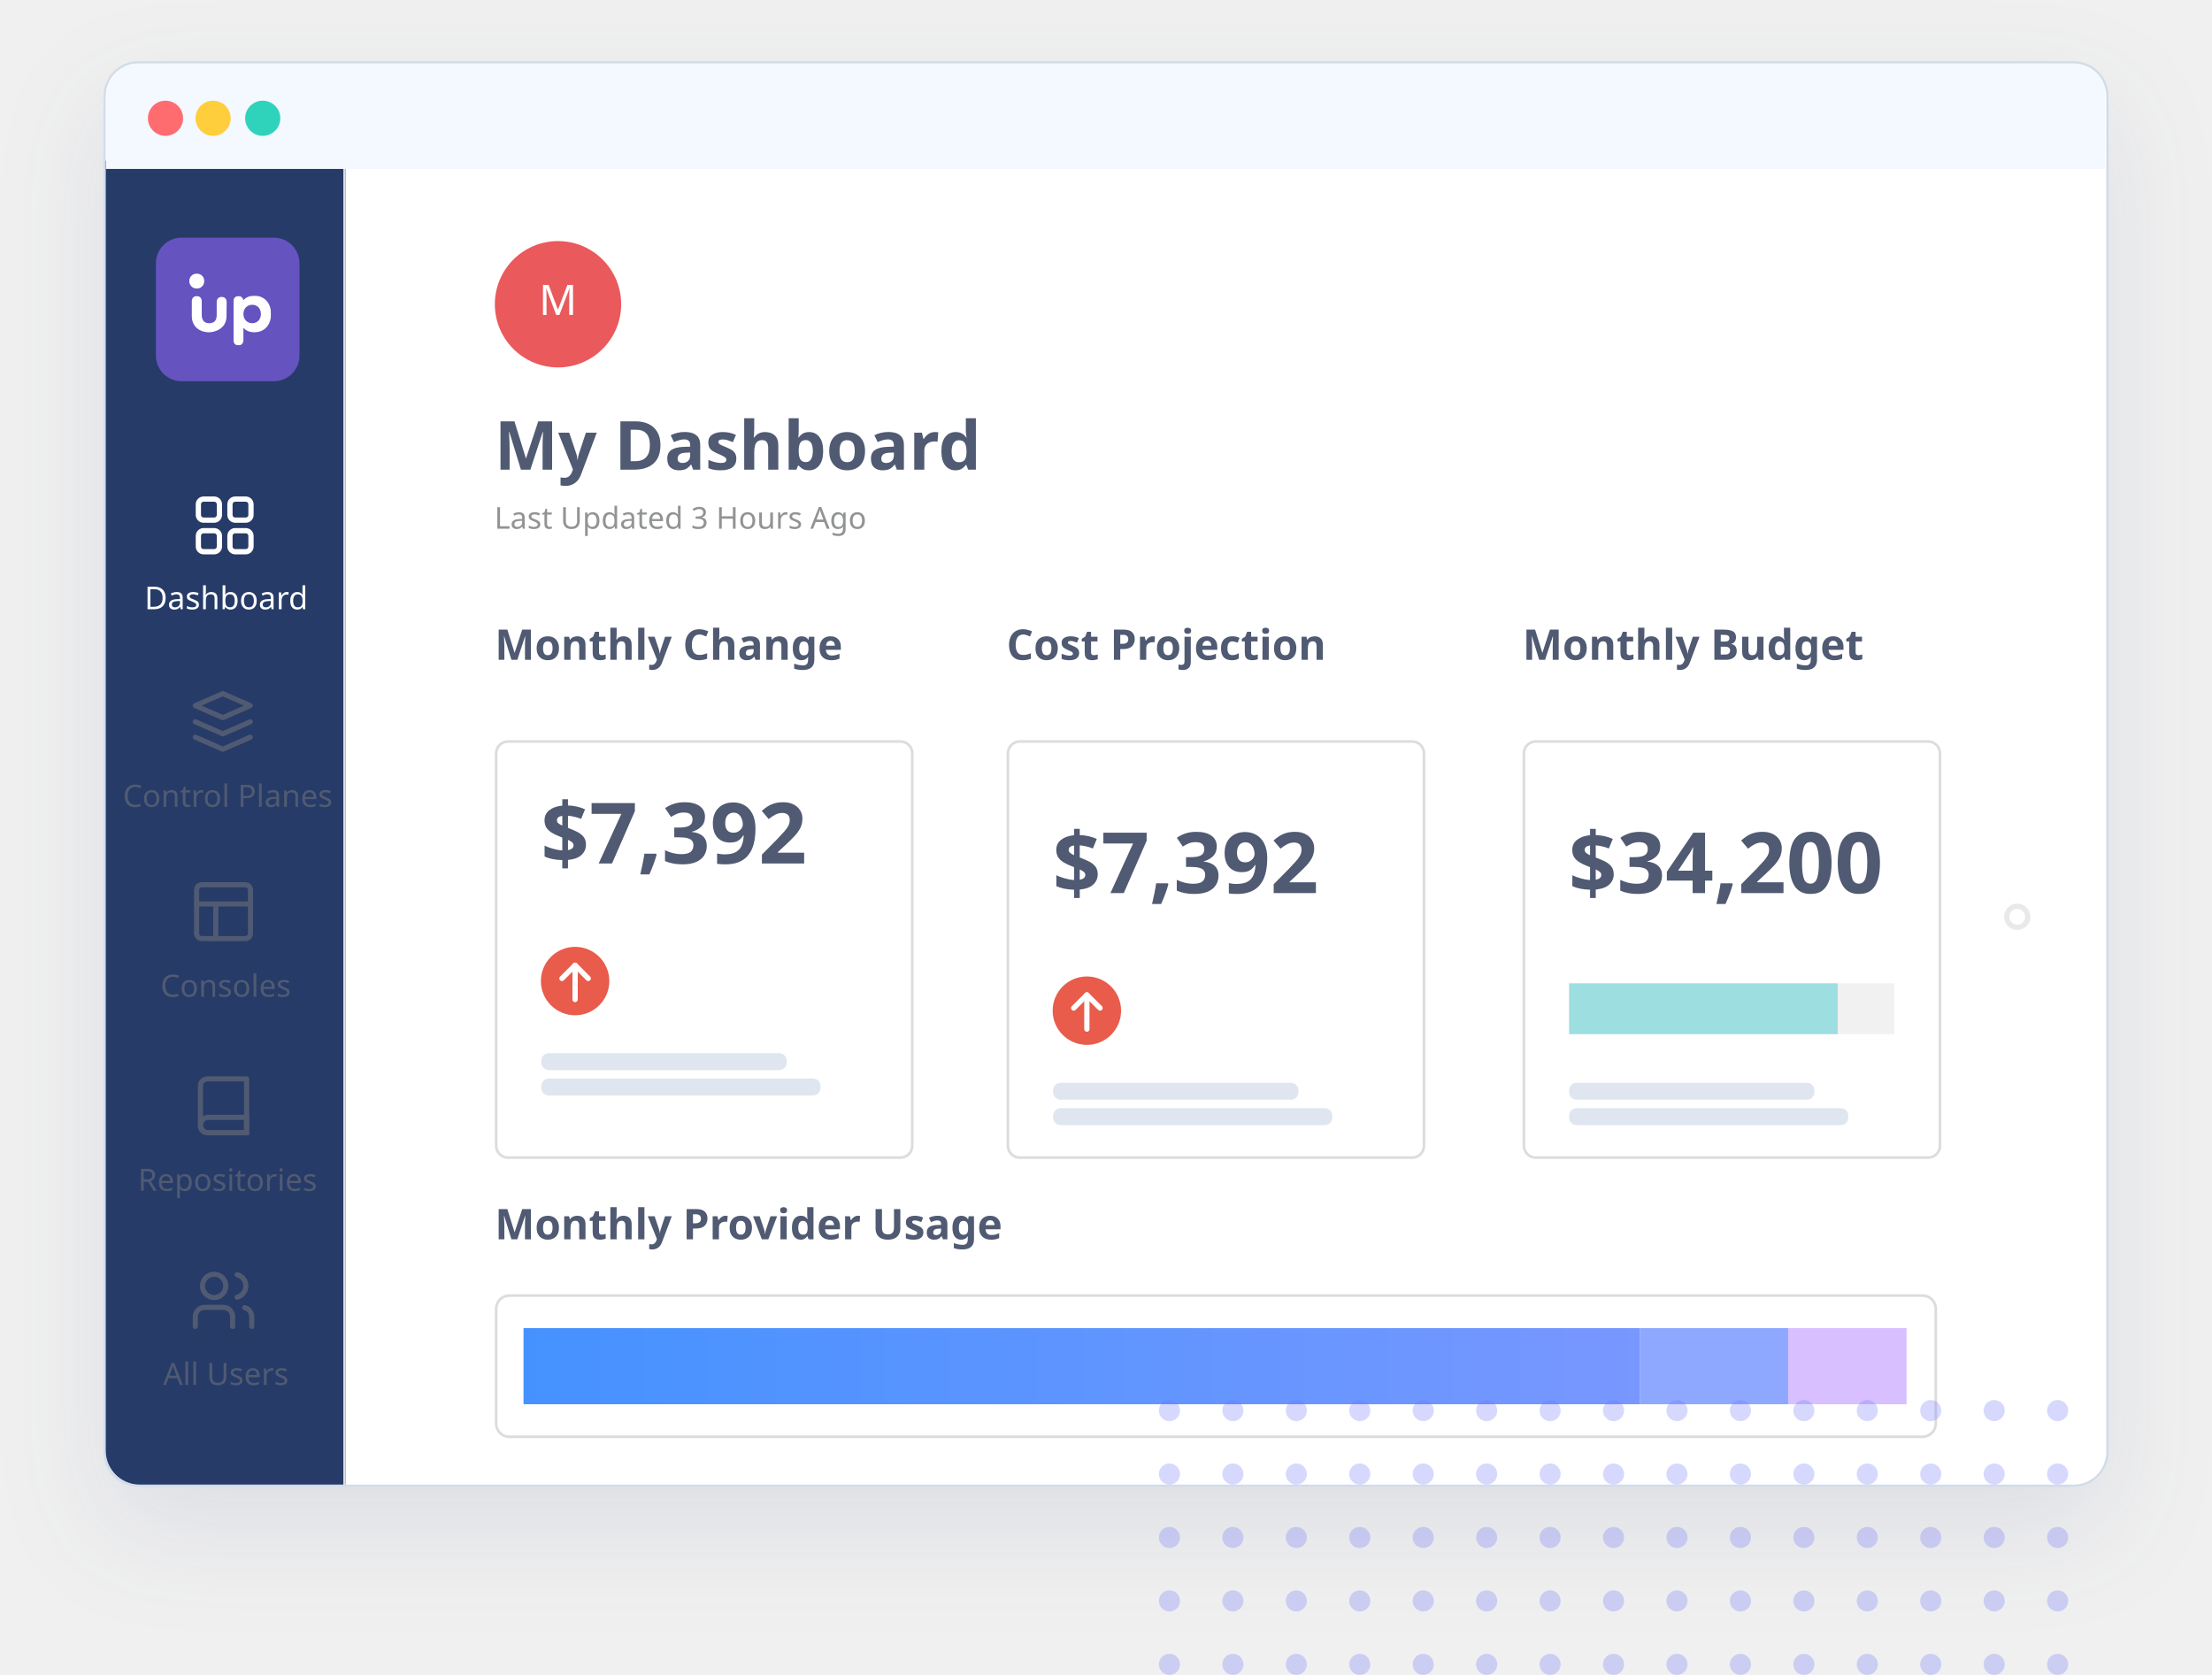
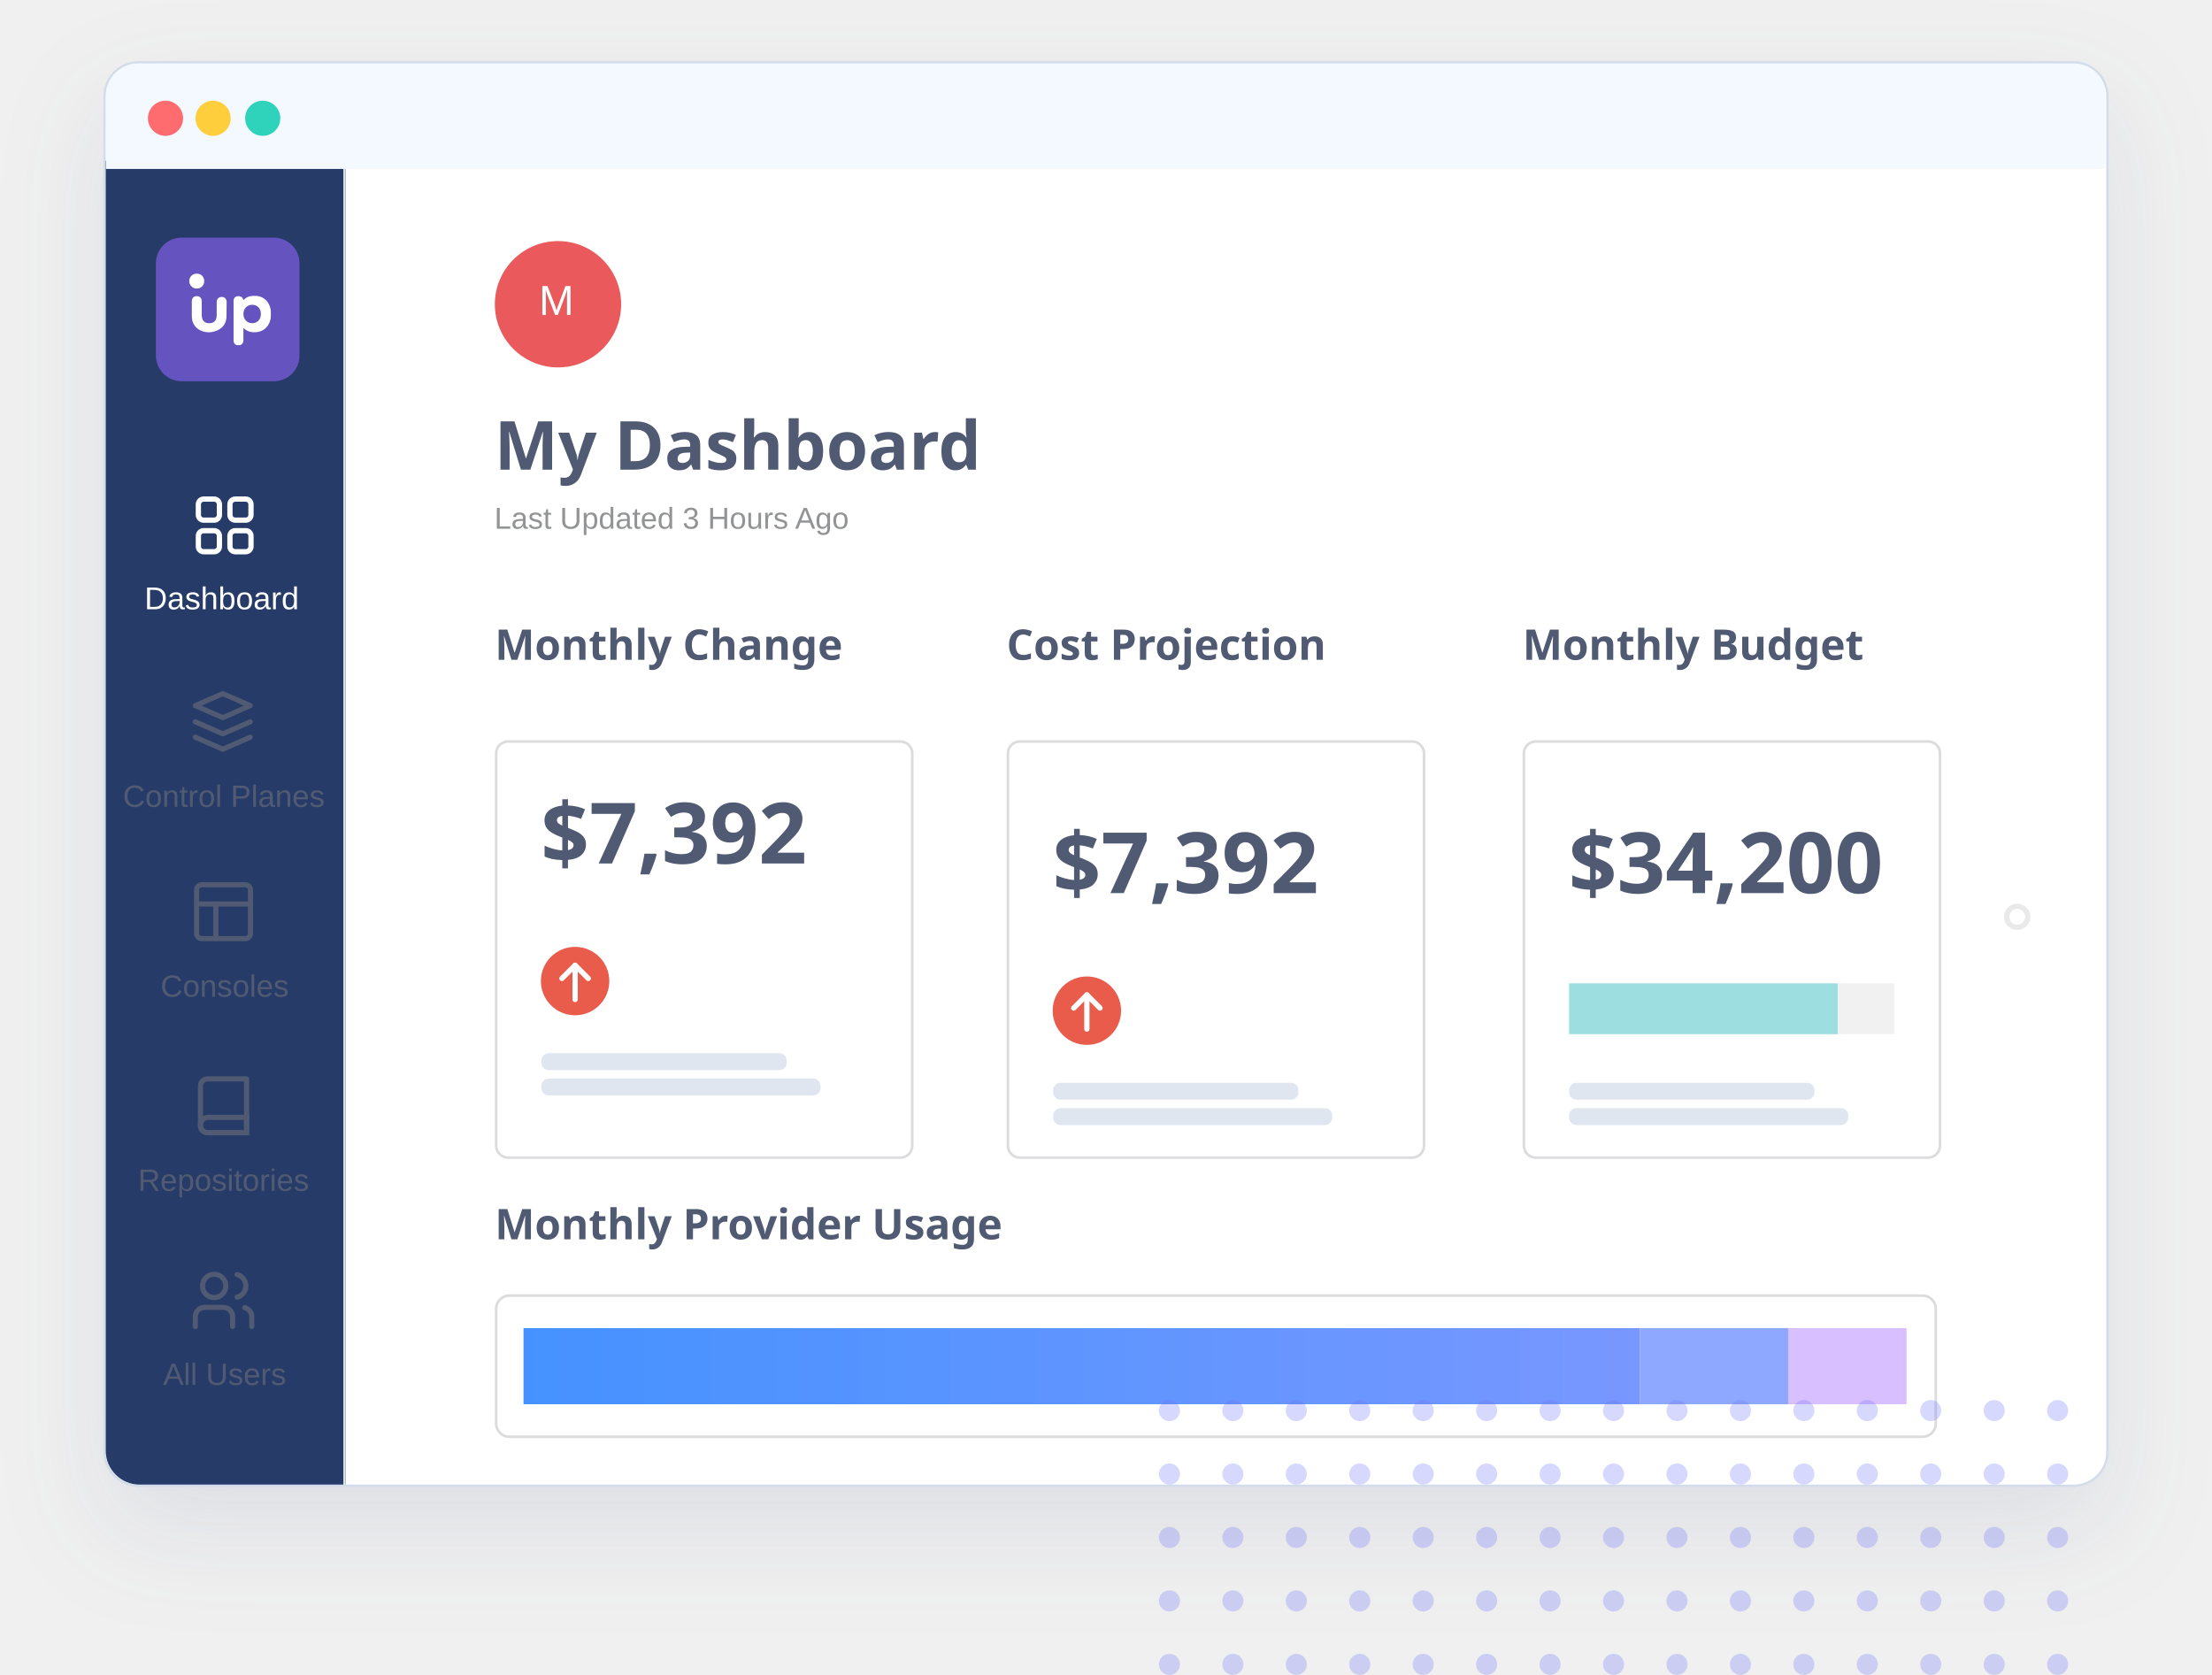
<svg xmlns="http://www.w3.org/2000/svg" xmlns:xlink="http://www.w3.org/1999/xlink" width="523px" height="396px" viewBox="0 0 523 396" version="1.1">
  <defs>
    <rect id="path-1" x="0" y="0" width="473" height="336" rx="8" />
    <filter x="-9.1%" y="-9.8%" width="118.2%" height="125.6%" filterUnits="objectBoundingBox" id="filter-3">
      <feMorphology radius="0.532" operator="dilate" in="SourceAlpha" result="shadowSpreadOuter1" />
      <feOffset dx="0" dy="10" in="shadowSpreadOuter1" result="shadowOffsetOuter1" />
      <feGaussianBlur stdDeviation="12.5" in="shadowOffsetOuter1" result="shadowBlurOuter1" />
      <feComposite in="shadowBlurOuter1" in2="SourceAlpha" operator="out" result="shadowBlurOuter1" />
      <feColorMatrix values="0 0 0 0 0.192   0 0 0 0 0.251   0 0 0 0 0.467  0 0 0 0.1 0" type="matrix" in="shadowBlurOuter1" />
    </filter>
    <polygon id="path-4" points="0 0 8.886 0 8.886 11.734 0 11.734" />
    <polygon id="path-6" points="0 0 3.56 0 3.56 3.561 0 3.561" />
    <linearGradient x1="50%" y1="0%" x2="50%" y2="100%" id="linearGradient-8">
      <stop stop-color="#7897FF" offset="0%" />
      <stop stop-color="#4592FF" offset="100%" />
    </linearGradient>
  </defs>
  <g id="Home" stroke="none" stroke-width="1" fill="none" fill-rule="evenodd">
    <g id="Home-v2" transform="translate(-758, -4033)">
      <g id="Group-27" transform="translate(783, 4048)">
        <g id="Group-15">
          <g id="Group-14">
            <mask id="mask-2" fill="white">
              <use xlink:href="#path-1" />
            </mask>
            <g id="Rectangle">
              <use fill="black" fill-opacity="1" filter="url(#filter-3)" xlink:href="#path-1" />
              <rect stroke="#D2DCEA" stroke-width="0.532" fill="#FFFFFF" fill-rule="evenodd" x="-0.266" y="-0.266" width="473.532" height="336.532" rx="8" />
            </g>
-             <text id="Title-Copy-103" mask="url(#mask-2)" font-family="Avenir-Black, Avenir" font-size="5.833" font-weight="700" line-spacing="9.114" fill="#505A72">
+             <text id="Title-Copy-103" mask="url(#mask-2)" font-family="'Avenir-Black', 'Arial Black', sans-serif" font-size="5.833" font-weight="700" line-spacing="9.114" fill="#505A72">
              <tspan x="346" y="181">provider-azure</tspan>
            </text>
            <g id="Text" mask="url(#mask-2)">
              <g transform="translate(235, 170)" id="Rectangle">
                <rect fill="#D2DCEA" opacity="0.718" x="0" y="0" width="58.134" height="3.509" rx="1.754" />
                <rect fill="#D2DCEA" opacity="0.718" x="0" y="5.924" width="66.403" height="3.509" rx="1.754" />
                <rect fill="#D2DCEA" opacity="0.718" x="0" y="11.393" width="60.89" height="3.509" rx="1.754" />
                <rect fill="#D2DCEA" opacity="0.718" x="0" y="17.317" width="54.375" height="3.509" rx="1.754" />
                <rect fill="#E7F0FC" x="0" y="25.064" width="66.403" height="3.509" rx="1.754" />
              </g>
            </g>
            <g id="Navigation/Desktop/Side/Minimized-with-Labels" mask="url(#mask-2)">
              <g transform="translate(-1, 23)">
                <rect id="Background" fill="#263B67" fill-rule="evenodd" x="0" y="0" width="57.702" height="324" />
                <polygon id="Vertical-HR" fill="#DCE0E6" fill-rule="evenodd" transform="translate(57.43984, 162) scale(-1, 1) translate(-57.43984, -162) " points="57.178 0 57.702 0 57.702 324 57.178 324" />
                <g id="Navigation/Desktop/Side/Minimized-with-Labels/Labels/Light-Nav-Unselected" fill="#FFFFFF" fill-rule="evenodd" transform="translate(4.602454, 125.3831)">
-                   <text id="Text" fill="none" font-family="Avenir-Roman, Avenir" font-size="7.275" font-weight="normal" line-spacing="12.124">
+                   <text id="Text" fill="none" font-family="'Avenir-Roman', 'Arial', sans-serif" font-size="7.275" font-weight="normal" line-spacing="12.124">
                    <tspan x="0.453" y="27.378" fill="#505A72">Control Planes</tspan>
                  </text>
                  <g id="Layers/24x24-Slate" fill="none" transform="translate(16.97403, 0)" stroke="#505A72" stroke-linecap="round" stroke-linejoin="round" stroke-width="1">
                    <g id="Group" transform="translate(0.606215, 0.606215)">
                      <polygon id="Stroke-5" stroke-width="1.212" points="6.492 4.52278937e-14 1.39991099e-14 2.84 6.492 5.681 12.985 2.84" />
                      <polyline id="Stroke-6" stroke-width="1.212" points="-2.69213653e-14 10.306 6.492 13.146 12.984 10.306" />
                      <polyline id="Stroke-7" stroke-width="1.212" points="-2.69213653e-14 6.668 6.492 9.509 12.984 6.668" />
                    </g>
                  </g>
                </g>
-                 <text id="Text-Copy" fill="none" font-family="Avenir-Roman, Avenir" font-size="7.466" font-weight="normal" line-spacing="12.444">
+                 <text id="Text-Copy" fill="none" font-family="'Avenir-Roman', 'Arial', sans-serif" font-size="7.466" font-weight="normal" line-spacing="12.444">
                  <tspan x="10.166" y="106.049" fill="#FFFFFF">Dashboard</tspan>
                </text>
                <g id="Group" stroke-width="1" fill="none" fill-rule="evenodd" transform="translate(22.90025, 80)" stroke-linecap="round" stroke-linejoin="round">
                  <rect id="Rectangle-path" stroke="#FFFFFF" stroke-width="1.244" x="0" y="0" width="4.978" height="4.978" rx="1.244" />
                  <rect id="Rectangle-path" stroke="#FFFFFF" stroke-width="1.244" x="7.466" y="0" width="4.978" height="4.978" rx="1.244" />
                  <rect id="Rectangle-path" stroke="#FFFFFF" stroke-width="1.244" x="7.466" y="7.466" width="4.978" height="4.978" rx="1.244" />
                  <rect id="Rectangle-path" stroke="#FFFFFF" stroke-width="1.244" x="0" y="7.466" width="4.978" height="4.978" rx="1.244" />
                </g>
                <g id="Navigation/Desktop/Side/Minimized-with-Labels/Labels/Light-Nav-Unselected" fill="#A6AEC1" fill-rule="evenodd" transform="translate(4.602454, 170.2741)">
-                   <text id="Text" fill="none" font-family="Avenir-Roman, Avenir" font-size="7.275" font-weight="normal" line-spacing="12.124">
+                   <text id="Text" fill="none" font-family="'Avenir-Roman', 'Arial', sans-serif" font-size="7.275" font-weight="normal" line-spacing="12.124">
                    <tspan x="9.35" y="27.378" fill="#505A72">Consoles</tspan>
                  </text>
                  <g id="Layout/24x24-Slate" fill="none" transform="translate(16.97403, 0)" stroke="#505A72" stroke-linecap="round" stroke-linejoin="round" stroke-width="1.212">
                    <rect id="Rectangle-path" x="0.909" y="0.909" width="12.731" height="12.731" rx="1.212" />
                    <line x1="0.909" y1="5.456" x2="13.64" y2="5.456" id="Shape" />
                    <line x1="5.456" y1="13.64" x2="5.456" y2="5.456" id="Shape" />
                  </g>
                </g>
                <g id="Navigation/Desktop/Side/Minimized-with-Labels/Labels/Light-Nav-Unselected" fill="#A6AEC1" fill-rule="evenodd" transform="translate(4.602454, 216.1651)">
-                   <text id="Text" fill="none" font-family="Avenir-Roman, Avenir" font-size="7.275" font-weight="normal" line-spacing="12.124">
+                   <text id="Text" fill="none" font-family="'Avenir-Roman', 'Arial', sans-serif" font-size="7.275" font-weight="normal" line-spacing="12.124">
                    <tspan x="4.033" y="27.378" fill="#505A72">Repositories</tspan>
                  </text>
                  <g id="Repository/24x24/Slate" fill="none" transform="translate(16.97403, 0)" stroke="#505A72" stroke-width="1.212">
                    <path d="M3.637,10.003 L12.731,10.003 L12.731,10.003 L12.731,13.64 L3.637,13.64 C2.633,13.64 1.819,12.826 1.819,11.821 C1.819,10.817 2.633,10.003 3.637,10.003 Z" id="Rectangle" />
                    <path d="M3.524,0.909 L12.731,0.909 L12.731,13.64 L3.524,13.64 C2.582,13.64 1.819,12.927 1.819,12.049 L1.819,2.501 C1.819,1.622 2.582,0.909 3.524,0.909 Z" id="Shape" stroke-linecap="round" stroke-linejoin="round" />
                  </g>
                </g>
                <g id="Navigation/Desktop/Side/Minimized-with-Labels/Labels/Light-Nav-Unselected" fill="#A6AEC1" fill-rule="evenodd" transform="translate(4.602454, 262.0561)">
-                   <text id="Text" fill="none" font-family="Avenir-Roman, Avenir" font-size="7.275" font-weight="normal" line-spacing="12.124">
+                   <text id="Text" fill="none" font-family="'Avenir-Roman', 'Arial', sans-serif" font-size="7.275" font-weight="normal" line-spacing="12.124">
                    <tspan x="9.965" y="27.378" fill="#505A72">All Users</tspan>
                  </text>
                  <g id="Users/24x24-Slate" fill="none" transform="translate(16.97403, 0)" stroke="#505A72" stroke-linecap="round" stroke-linejoin="round" stroke-width="1">
                    <g id="Group" transform="translate(0.606215, 1.212431)">
                      <path d="M8.818,12.345 L8.818,10.03 C8.818,9.154 8.306,8.397 7.565,8.041 C7.277,7.903 6.954,7.826 6.613,7.826 L2.204,7.826 C0.987,7.826 3.99513061e-13,8.813 3.99513061e-13,10.03 L3.99513061e-13,12.345" id="Shape" stroke-width="1.212" />
                      <path d="M13.337,12.345 L13.337,10.03 C13.336,9.026 12.656,8.148 11.683,7.897" id="Shape" stroke-width="1.212" />
                      <circle id="Oval" stroke-width="1.212" cx="4.45" cy="2.756" r="2.756" />
                      <path d="M9.879,0.09 C11.098,0.402 11.951,1.5 11.951,2.759 C11.951,4.018 11.098,5.116 9.879,5.428" id="Shape" stroke-width="1.212" />
                    </g>
                  </g>
                </g>
                <g id="Navigation/Desktop/Side/Minimized-with-Labels/Labels/Light-Nav-Unselected" fill="#A6AEC1" fill-rule="evenodd" transform="translate(4.602454, 315.8381)">
-                   <text id="Text" fill="none" font-family="Avenir-Roman, Avenir" font-size="7.275" font-weight="normal" line-spacing="12.124">
+                   <text id="Text" fill="none" font-family="'Avenir-Roman', 'Arial', sans-serif" font-size="7.275" font-weight="normal" line-spacing="12.124">
                    <tspan x="12.653" y="27.378" fill="#505A72">Robots</tspan>
                  </text>
                  <g id="Robot/24x24/Slate" fill="none" transform="translate(16.97403, 0)" stroke="#505A72" stroke-linecap="round" stroke-linejoin="round" stroke-width="1">
                    <g id="Group" transform="translate(0.606215, 0.606215)">
                      <rect id="Rectangle-path" stroke-width="1.212" x="0" y="0" width="13.337" height="13.337" rx="3.637" />
                      <path d="M6.769,4.244 C8.164,4.244 9.295,5.374 9.295,6.769 C9.295,8.164 8.164,9.295 6.769,9.295 C5.374,9.295 4.244,8.164 4.244,6.769 C4.244,5.374 5.374,4.244 6.769,4.244 Z" id="Rectangle-path" stroke-width="1.212" />
                    </g>
                  </g>
                </g>
                <g id="Logo" stroke-width="1" fill="none" fill-rule="evenodd" transform="translate(12.86405, 18.18646)">
                  <rect id="Rectangle" fill="#6553C0" x="0" y="0" width="33.948" height="33.948" rx="6.062" />
                  <g id="Group-4" transform="translate(7.880798, 8.487014)">
                    <path d="M8.842,6.766 L8.809,10.068 C8.809,13.243 5.752,13.886 4.689,13.886 C2.476,13.886 0.608,12.539 0.608,10.068 L0.608,6.578 C0.608,5.806 1.053,5.343 1.775,5.343 C2.513,5.343 2.958,5.806 2.958,6.578 L2.958,9.803 C2.958,11.056 3.591,11.742 4.689,11.742 C5.855,11.742 6.492,11.158 6.492,9.803 L6.492,6.766 C6.492,5.994 6.938,5.531 7.676,5.531 C8.397,5.531 8.842,5.994 8.842,6.766" id="Fill-1" fill="#FFFFFF" />
                    <g id="Group-5" transform="translate(10.45552, 5.240307)">
                      <mask id="mask-5" fill="white">
                        <use xlink:href="#path-4" />
                      </mask>
                      <g id="Clip-4" />
                      <path d="M6.484,4.323 C6.484,3.019 5.643,2.144 4.443,2.144 C3.225,2.144 2.35,3.054 2.35,4.323 C2.35,5.592 3.225,6.502 4.443,6.502 C5.643,6.502 6.484,5.609 6.484,4.323 M8.886,4.323 C8.886,6.948 7.307,8.646 4.923,8.646 C3.843,8.646 2.967,8.269 2.384,7.616 L2.35,7.616 L2.35,10.481 C2.35,11.253 1.904,11.734 1.166,11.734 C0.446,11.734 0,11.253 0,10.481 L0,1.338 C0,0.566 0.446,0.103 1.166,0.103 C1.8,0.103 2.23,0.446 2.333,1.046 L2.367,1.046 C2.95,0.377 3.825,0 4.923,0 C7.307,0 8.886,1.698 8.886,4.323" id="Fill-3" fill="#FFFFFF" mask="url(#mask-5)" />
                    </g>
                    <g id="Group-8">
                      <mask id="mask-7" fill="white">
                        <use xlink:href="#path-6" />
                      </mask>
                      <g id="Clip-7" />
                      <path d="M3.56,1.78 C3.56,2.764 2.764,3.561 1.78,3.561 C0.797,3.561 -0,2.764 -0,1.78 C-0,0.797 0.797,-0 1.78,-0 C2.764,-0 3.56,0.797 3.56,1.78" id="Fill-6" fill="#FFFFFF" mask="url(#mask-7)" />
                    </g>
                  </g>
                </g>
              </g>
            </g>
            <g id="Text" mask="url(#mask-2)">
              <g transform="translate(345, 190)" id="Rectangle">
                <rect fill="#D2DCEA" opacity="0.718" x="0" y="0" width="58.134" height="3.509" rx="1.754" />
                <rect fill="#D2DCEA" opacity="0.718" x="0" y="5.924" width="66.403" height="3.509" rx="1.754" />
                <rect fill="#D2DCEA" opacity="0.718" x="0" y="11.393" width="60.89" height="3.509" rx="1.754" />
                <rect fill="#D2DCEA" opacity="0.718" x="0" y="17.317" width="54.375" height="3.509" rx="1.754" />
                <rect fill="#E7F0FC" x="0" y="25.064" width="66.403" height="3.509" rx="1.754" />
              </g>
            </g>
            <g id="Margins/Header/Subtext-and-Buttons" mask="url(#mask-2)">
              <g transform="translate(91.89873, 80.03798)">
-                 <text id="My-Dashboard" font-family="Avenir-Black, Avenir" font-size="16" font-weight="700" line-spacing="17.863">
+                 <text id="My-Dashboard" font-family="'Avenir-Black', 'Arial Black', sans-serif" font-size="16" font-weight="700" line-spacing="17.863">
                  <tspan x="0" y="16" fill="#505A72">My Dashboard</tspan>
                </text>
-                 <text id="Subtext" font-family="Avenir-Roman, Avenir" font-size="7.145" font-weight="normal" line-spacing="10.208">
+                 <text id="Subtext" font-family="'Avenir-Roman', 'Arial', sans-serif" font-size="7.145" font-weight="normal" line-spacing="10.208">
                  <tspan x="0" y="29.967" fill="#929394">Last Updated 3 Hours Ago</tspan>
                </text>
              </g>
            </g>
            <g id="Avatar/Companies/48x48-Copy-2" mask="url(#mask-2)">
              <g transform="translate(92, 42)">
                <circle id="Oval-2" fill="#EA595B" fill-rule="evenodd" cx="14.933" cy="14.933" r="14.933" />
-                 <text id="M" fill="none" font-family="Avenir-Roman, Avenir" font-size="9.955" font-weight="normal" line-spacing="15.555">
+                 <text id="M" fill="none" font-family="'Avenir-Roman', 'Arial', sans-serif" font-size="9.955" font-weight="normal" line-spacing="15.555">
                  <tspan x="10.418" y="17.466" fill="#FFFFFF">M</tspan>
                </text>
              </g>
            </g>
            <path d="M4.253,1.11910481e-13 L468.468,1.11910481e-13 C470.817,1.41885212e-13 472.722,1.904 472.722,4.253 L472.722,24.945 L472.722,24.945 L0,24.945 L0,4.253 C-2.8766438e-16,1.904 1.904,1.14118334e-13 4.253,1.11910481e-13 Z" id="Rectangle" fill="#F4F8FF" mask="url(#mask-2)" />
            <circle id="Oval" fill="#FF6C70" mask="url(#mask-2)" cx="14.131" cy="12.962" r="4.157" />
            <circle id="Oval-Copy" fill="#FFCE3C" mask="url(#mask-2)" cx="25.381" cy="12.962" r="4.157" />
            <circle id="Oval-Copy-2" fill="#2FD3BC" mask="url(#mask-2)" cx="37.119" cy="12.962" r="4.157" />
          </g>
          <g id="Cards/Standard-Copy-2" transform="translate(92, 159.9988)" fill="#FFFFFF" stroke="#DCDCDE" stroke-width="0.622">
            <path d="M95.889,0.312 L3.111,0.312 C2.338,0.312 1.638,0.626 1.131,1.132 C0.624,1.639 0.311,2.339 0.311,3.112 L0.311,95.89 C0.311,96.663 0.624,97.363 1.131,97.87 C1.638,98.377 2.338,98.69 3.111,98.69 L95.889,98.69 C96.662,98.69 97.362,98.377 97.869,97.87 C98.376,97.363 98.689,96.663 98.689,95.89 L98.689,3.112 C98.689,2.339 98.376,1.639 97.869,1.132 C97.362,0.626 96.662,0.312 95.889,0.312 Z" id="Rectangle-21-Copy-2" />
          </g>
          <g id="Cards/Standard-Copy-14" transform="translate(213, 159.9988)" fill="#FFFFFF" stroke="#DCDCDE" stroke-width="0.622">
            <path d="M95.889,0.312 L3.111,0.312 C2.338,0.312 1.638,0.626 1.131,1.132 C0.624,1.639 0.311,2.339 0.311,3.112 L0.311,95.89 C0.311,96.663 0.624,97.363 1.131,97.87 C1.638,98.377 2.338,98.69 3.111,98.69 L95.889,98.69 C96.662,98.69 97.362,98.377 97.869,97.87 C98.376,97.363 98.689,96.663 98.689,95.89 L98.689,3.112 C98.689,2.339 98.376,1.639 97.869,1.132 C97.362,0.626 96.662,0.312 95.889,0.312 Z" id="Rectangle-21-Copy-2" />
          </g>
          <rect id="Rectangle" fill="#D2DCEA" opacity="0.718" x="103" y="234" width="58" height="4" rx="1.754" />
          <rect id="Rectangle-Copy-3" fill="#D2DCEA" opacity="0.718" x="224" y="241" width="58" height="4" rx="1.754" />
          <rect id="Rectangle" fill="#D2DCEA" opacity="0.718" x="103" y="240" width="66" height="4" rx="1.754" />
          <rect id="Rectangle-Copy-4" fill="#D2DCEA" opacity="0.718" x="224" y="247" width="66" height="4" rx="1.754" />
-           <text id="Monthly-Change" font-family="Avenir-Black, Avenir" font-size="10" font-weight="700" line-spacing="15.555" fill="#505A72">
+           <text id="Monthly-Change" font-family="'Avenir-Black', 'Arial Black', sans-serif" font-size="10" font-weight="700" line-spacing="15.555" fill="#505A72">
            <tspan x="92" y="141">Monthly Change</tspan>
          </text>
-           <text id="Cost-Projection" font-family="Avenir-Black, Avenir" font-size="10" font-weight="700" line-spacing="15.555" fill="#505A72">
+           <text id="Cost-Projection" font-family="'Avenir-Black', 'Arial Black', sans-serif" font-size="10" font-weight="700" line-spacing="15.555" fill="#505A72">
            <tspan x="213" y="141">Cost Projection</tspan>
          </text>
-           <text id="Monthly-Budget" font-family="Avenir-Black, Avenir" font-size="10" font-weight="700" line-spacing="15.555" fill="#505A72">
+           <text id="Monthly-Budget" font-family="'Avenir-Black', 'Arial Black', sans-serif" font-size="10" font-weight="700" line-spacing="15.555" fill="#505A72">
            <tspan x="335" y="141">Monthly Budget</tspan>
          </text>
-           <text id="$7,392" font-family="Avenir-Black, Avenir" font-size="20" font-weight="700" line-spacing="31.11" fill="#505A72">
+           <text id="$7,392" font-family="'Avenir-Black', 'Arial Black', sans-serif" font-size="20" font-weight="700" line-spacing="31.11" fill="#505A72">
            <tspan x="102.888" y="189.153">$7,392</tspan>
          </text>
-           <text id="$7,392-copy" font-family="Avenir-Black, Avenir" font-size="20" font-weight="700" line-spacing="31.11" fill="#505A72">
+           <text id="$7,392-copy" font-family="'Avenir-Black', 'Arial Black', sans-serif" font-size="20" font-weight="700" line-spacing="31.11" fill="#505A72">
            <tspan x="223.888" y="196.153">$7,392</tspan>
          </text>
          <circle id="Oval" fill="#E95B4B" cx="110.976" cy="216.951" r="8.089" />
          <circle id="Oval-Copy-5" fill="#E95B4B" cx="231.976" cy="223.951" r="8.089" />
          <g id="Arrow-Up/16x16" transform="translate(107.8653, 213.2182)" stroke="#FFFFFF" stroke-linecap="round" stroke-linejoin="round" stroke-width="1.244">
            <line x1="3.111" y1="8.089" x2="3.111" y2="0" id="Shape" />
            <polyline id="Shape" points="0 3.111 3.111 0 6.222 3.111" />
          </g>
          <g id="Arrow-Up/16x16-Copy-2" transform="translate(228.8653, 220.2182)" stroke="#FFFFFF" stroke-linecap="round" stroke-linejoin="round" stroke-width="1.244">
            <line x1="3.111" y1="8.089" x2="3.111" y2="0" id="Shape" />
            <polyline id="Shape" points="0 3.111 3.111 0 6.222 3.111" />
          </g>
          <g id="Cards/Standard-Copy-14" transform="translate(335, 159.9988)" fill="#FFFFFF" stroke="#DCDCDE" stroke-width="0.622">
            <path d="M95.889,0.312 L3.111,0.312 C2.338,0.312 1.638,0.626 1.131,1.132 C0.624,1.639 0.311,2.339 0.311,3.112 L0.311,95.89 C0.311,96.663 0.624,97.363 1.131,97.87 C1.638,98.377 2.338,98.69 3.111,98.69 L95.889,98.69 C96.662,98.69 97.362,98.377 97.869,97.87 C98.376,97.363 98.689,96.663 98.689,95.89 L98.689,3.112 C98.689,2.339 98.376,1.639 97.869,1.132 C97.362,0.626 96.662,0.312 95.889,0.312 Z" id="Rectangle-21-Copy-2" />
          </g>
          <rect id="Rectangle-Copy-3" fill="#D2DCEA" opacity="0.718" x="346" y="241" width="58" height="4" rx="1.754" />
          <rect id="Rectangle-Copy-4" fill="#D2DCEA" opacity="0.718" x="346" y="247" width="66" height="4" rx="1.754" />
-           <text id="$34,200" font-family="Avenir-Black, Avenir" font-size="20" font-weight="700" line-spacing="31.11" fill="#505A72">
+           <text id="$34,200" font-family="'Avenir-Black', 'Arial Black', sans-serif" font-size="20" font-weight="700" line-spacing="31.11" fill="#505A72">
            <tspan x="345.888" y="196.153">$34,200</tspan>
          </text>
          <g id="Arrow-Up/16x16-Copy-2" transform="translate(350.8653, 220.2182)" stroke="#FFFFFF" stroke-linecap="round" stroke-linejoin="round" stroke-width="1.244">
            <line x1="3.111" y1="8.089" x2="3.111" y2="0" id="Shape" />
            <polyline id="Shape" points="0 3.111 3.111 0 6.222 3.111" />
          </g>
          <circle id="Oval-6" stroke="#E9E9E9" stroke-width="1.244" fill="#FFFFFF" cx="451.949" cy="201.752" r="2.489" />
          <g id="Cards/Standard-Copy-6" transform="translate(91.77805, 290.1097)" fill="#FFFFFF" stroke="#DCDCDE" stroke-width="0.622">
            <rect id="Rectangle-21-Copy-2" x="0.533" y="1.201" width="340.378" height="33.378" rx="3.111" />
          </g>
-           <text id="Monthly-Provider-Usa" font-family="Avenir-Black, Avenir" font-size="10" font-weight="700" line-spacing="15.555" fill="#505A72">
+           <text id="Monthly-Provider-Usa" font-family="'Avenir-Black', 'Arial Black', sans-serif" font-size="10" font-weight="700" line-spacing="15.555" fill="#505A72">
            <tspan x="92" y="278">Monthly Provider Usage</tspan>
          </text>
          <rect id="Path" fill="url(#linearGradient-8)" transform="translate(230.7781, 308) rotate(-270) translate(-230.7781, -308) " x="221.778" y="176" width="18" height="264" />
          <rect id="Path-Copy-3" fill="#8EA8FF" transform="translate(380.7781, 308) rotate(-270) translate(-380.7781, -308) " x="371.778" y="290" width="18" height="36" />
          <rect id="Path-Copy-4" fill="#D8BFFF" transform="translate(411.7781, 308) rotate(-270) translate(-411.7781, -308) " x="402.778" y="294" width="18" height="28" />
          <g id="Group-2-Copy" transform="translate(384.7132, 223.2307) scale(-1, 1) rotate(270) translate(-384.7132, -223.2307) translate(378.2132, 184.2307)">
            <polygon id="Path" fill="#F1F1F1" points="0.231 0.825 12.231 0.825 12.231 77.713 0.231 77.713" />
            <polygon id="Path" fill="#9DDEE1" points="0.231 14.213 12.231 14.213 12.231 77.713 0.231 77.713" />
          </g>
        </g>
        <g id="Group-19-Copy-7" opacity="0.277" transform="translate(249, 316)" fill="#6C72FC">
          <circle id="Oval" cx="77.5" cy="2.5" r="2.5" />
          <circle id="Oval-Copy-6" cx="77.5" cy="17.5" r="2.5" />
          <circle id="Oval-Copy-12" cx="77.5" cy="32.5" r="2.5" />
          <circle id="Oval-Copy-18" cx="77.5" cy="47.5" r="2.5" />
          <circle id="Oval-Copy-24" cx="77.5" cy="62.5" r="2.5" />
          <circle id="Oval-Copy-2" cx="107.5" cy="2.5" r="2.5" />
          <circle id="Oval-Copy-7" cx="107.5" cy="17.5" r="2.5" />
          <circle id="Oval-Copy-13" cx="107.5" cy="32.5" r="2.5" />
          <circle id="Oval-Copy-19" cx="107.5" cy="47.5" r="2.5" />
          <circle id="Oval-Copy-25" cx="107.5" cy="62.5" r="2.5" />
          <circle id="Oval-Copy-4" cx="137.5" cy="2.5" r="2.5" />
          <circle id="Oval-Copy-8" cx="137.5" cy="17.5" r="2.5" />
          <circle id="Oval-Copy-14" cx="137.5" cy="32.5" r="2.5" />
          <circle id="Oval-Copy-20" cx="137.5" cy="47.5" r="2.5" />
          <circle id="Oval-Copy-26" cx="137.5" cy="62.5" r="2.5" />
          <circle id="Oval-Copy" cx="92.5" cy="2.5" r="2.5" />
          <circle id="Oval-Copy-9" cx="92.5" cy="17.5" r="2.5" />
          <circle id="Oval-Copy-15" cx="92.5" cy="32.5" r="2.5" />
          <circle id="Oval-Copy-21" cx="92.5" cy="47.5" r="2.5" />
          <circle id="Oval-Copy-27" cx="92.5" cy="62.5" r="2.5" />
          <circle id="Oval-Copy-3" cx="122.5" cy="2.5" r="2.5" />
          <circle id="Oval-Copy-10" cx="122.5" cy="17.5" r="2.5" />
          <circle id="Oval-Copy-16" cx="122.5" cy="32.5" r="2.5" />
          <circle id="Oval-Copy-22" cx="122.5" cy="47.5" r="2.5" />
          <circle id="Oval-Copy-28" cx="122.5" cy="62.5" r="2.5" />
          <circle id="Oval-Copy-36" cx="152.5" cy="2.5" r="2.5" />
          <circle id="Oval-Copy-37" cx="152.5" cy="17.5" r="2.5" />
          <circle id="Oval-Copy-38" cx="152.5" cy="32.5" r="2.5" />
          <circle id="Oval-Copy-39" cx="152.5" cy="47.5" r="2.5" />
          <circle id="Oval-Copy-40" cx="152.5" cy="62.5" r="2.5" />
          <circle id="Oval-Copy-42" cx="182.5" cy="2.5" r="2.5" />
          <circle id="Oval-Copy-43" cx="182.5" cy="17.5" r="2.5" />
          <circle id="Oval-Copy-44" cx="182.5" cy="32.5" r="2.5" />
          <circle id="Oval-Copy-45" cx="182.5" cy="47.5" r="2.5" />
          <circle id="Oval-Copy-46" cx="182.5" cy="62.5" r="2.5" />
          <circle id="Oval-Copy-48" cx="212.5" cy="2.5" r="2.5" />
          <circle id="Oval-Copy-49" cx="212.5" cy="17.5" r="2.5" />
          <circle id="Oval-Copy-50" cx="212.5" cy="32.5" r="2.5" />
          <circle id="Oval-Copy-51" cx="212.5" cy="47.5" r="2.5" />
          <circle id="Oval-Copy-52" cx="212.5" cy="62.5" r="2.5" />
          <circle id="Oval-Copy-54" cx="167.5" cy="2.5" r="2.5" />
          <circle id="Oval-Copy-55" cx="167.5" cy="17.5" r="2.5" />
          <circle id="Oval-Copy-56" cx="167.5" cy="32.5" r="2.5" />
          <circle id="Oval-Copy-57" cx="167.5" cy="47.5" r="2.5" />
          <circle id="Oval-Copy-58" cx="167.5" cy="62.5" r="2.5" />
          <circle id="Oval-Copy-60" cx="197.5" cy="2.5" r="2.5" />
          <circle id="Oval-Copy-61" cx="197.5" cy="17.5" r="2.5" />
          <circle id="Oval-Copy-62" cx="197.5" cy="32.5" r="2.5" />
          <circle id="Oval-Copy-63" cx="197.5" cy="47.5" r="2.5" />
          <circle id="Oval-Copy-64" cx="197.5" cy="62.5" r="2.5" />
          <circle id="Oval-Copy-36" cx="2.5" cy="2.5" r="2.5" />
          <circle id="Oval-Copy-37" cx="2.5" cy="17.5" r="2.5" />
          <circle id="Oval-Copy-38" cx="2.5" cy="32.5" r="2.5" />
          <circle id="Oval-Copy-39" cx="2.5" cy="47.5" r="2.5" />
          <circle id="Oval-Copy-40" cx="2.5" cy="62.5" r="2.5" />
          <circle id="Oval-Copy-42" cx="32.5" cy="2.5" r="2.5" />
          <circle id="Oval-Copy-43" cx="32.5" cy="17.5" r="2.5" />
          <circle id="Oval-Copy-44" cx="32.5" cy="32.5" r="2.5" />
          <circle id="Oval-Copy-45" cx="32.5" cy="47.5" r="2.5" />
          <circle id="Oval-Copy-46" cx="32.5" cy="62.5" r="2.5" />
          <circle id="Oval-Copy-48" cx="62.5" cy="2.5" r="2.5" />
          <circle id="Oval-Copy-49" cx="62.5" cy="17.5" r="2.5" />
          <circle id="Oval-Copy-50" cx="62.5" cy="32.5" r="2.5" />
          <circle id="Oval-Copy-51" cx="62.5" cy="47.5" r="2.5" />
          <circle id="Oval-Copy-52" cx="62.5" cy="62.5" r="2.5" />
          <circle id="Oval-Copy-54" cx="17.5" cy="2.5" r="2.5" />
          <circle id="Oval-Copy-55" cx="17.5" cy="17.5" r="2.5" />
          <circle id="Oval-Copy-56" cx="17.5" cy="32.5" r="2.5" />
          <circle id="Oval-Copy-57" cx="17.5" cy="47.5" r="2.5" />
          <circle id="Oval-Copy-58" cx="17.5" cy="62.5" r="2.5" />
          <circle id="Oval-Copy-60" cx="47.5" cy="2.5" r="2.5" />
          <circle id="Oval-Copy-61" cx="47.5" cy="17.5" r="2.5" />
          <circle id="Oval-Copy-62" cx="47.5" cy="32.5" r="2.5" />
          <circle id="Oval-Copy-63" cx="47.5" cy="47.5" r="2.5" />
          <circle id="Oval-Copy-64" cx="47.5" cy="62.5" r="2.5" />
        </g>
      </g>
    </g>
  </g>
</svg>
